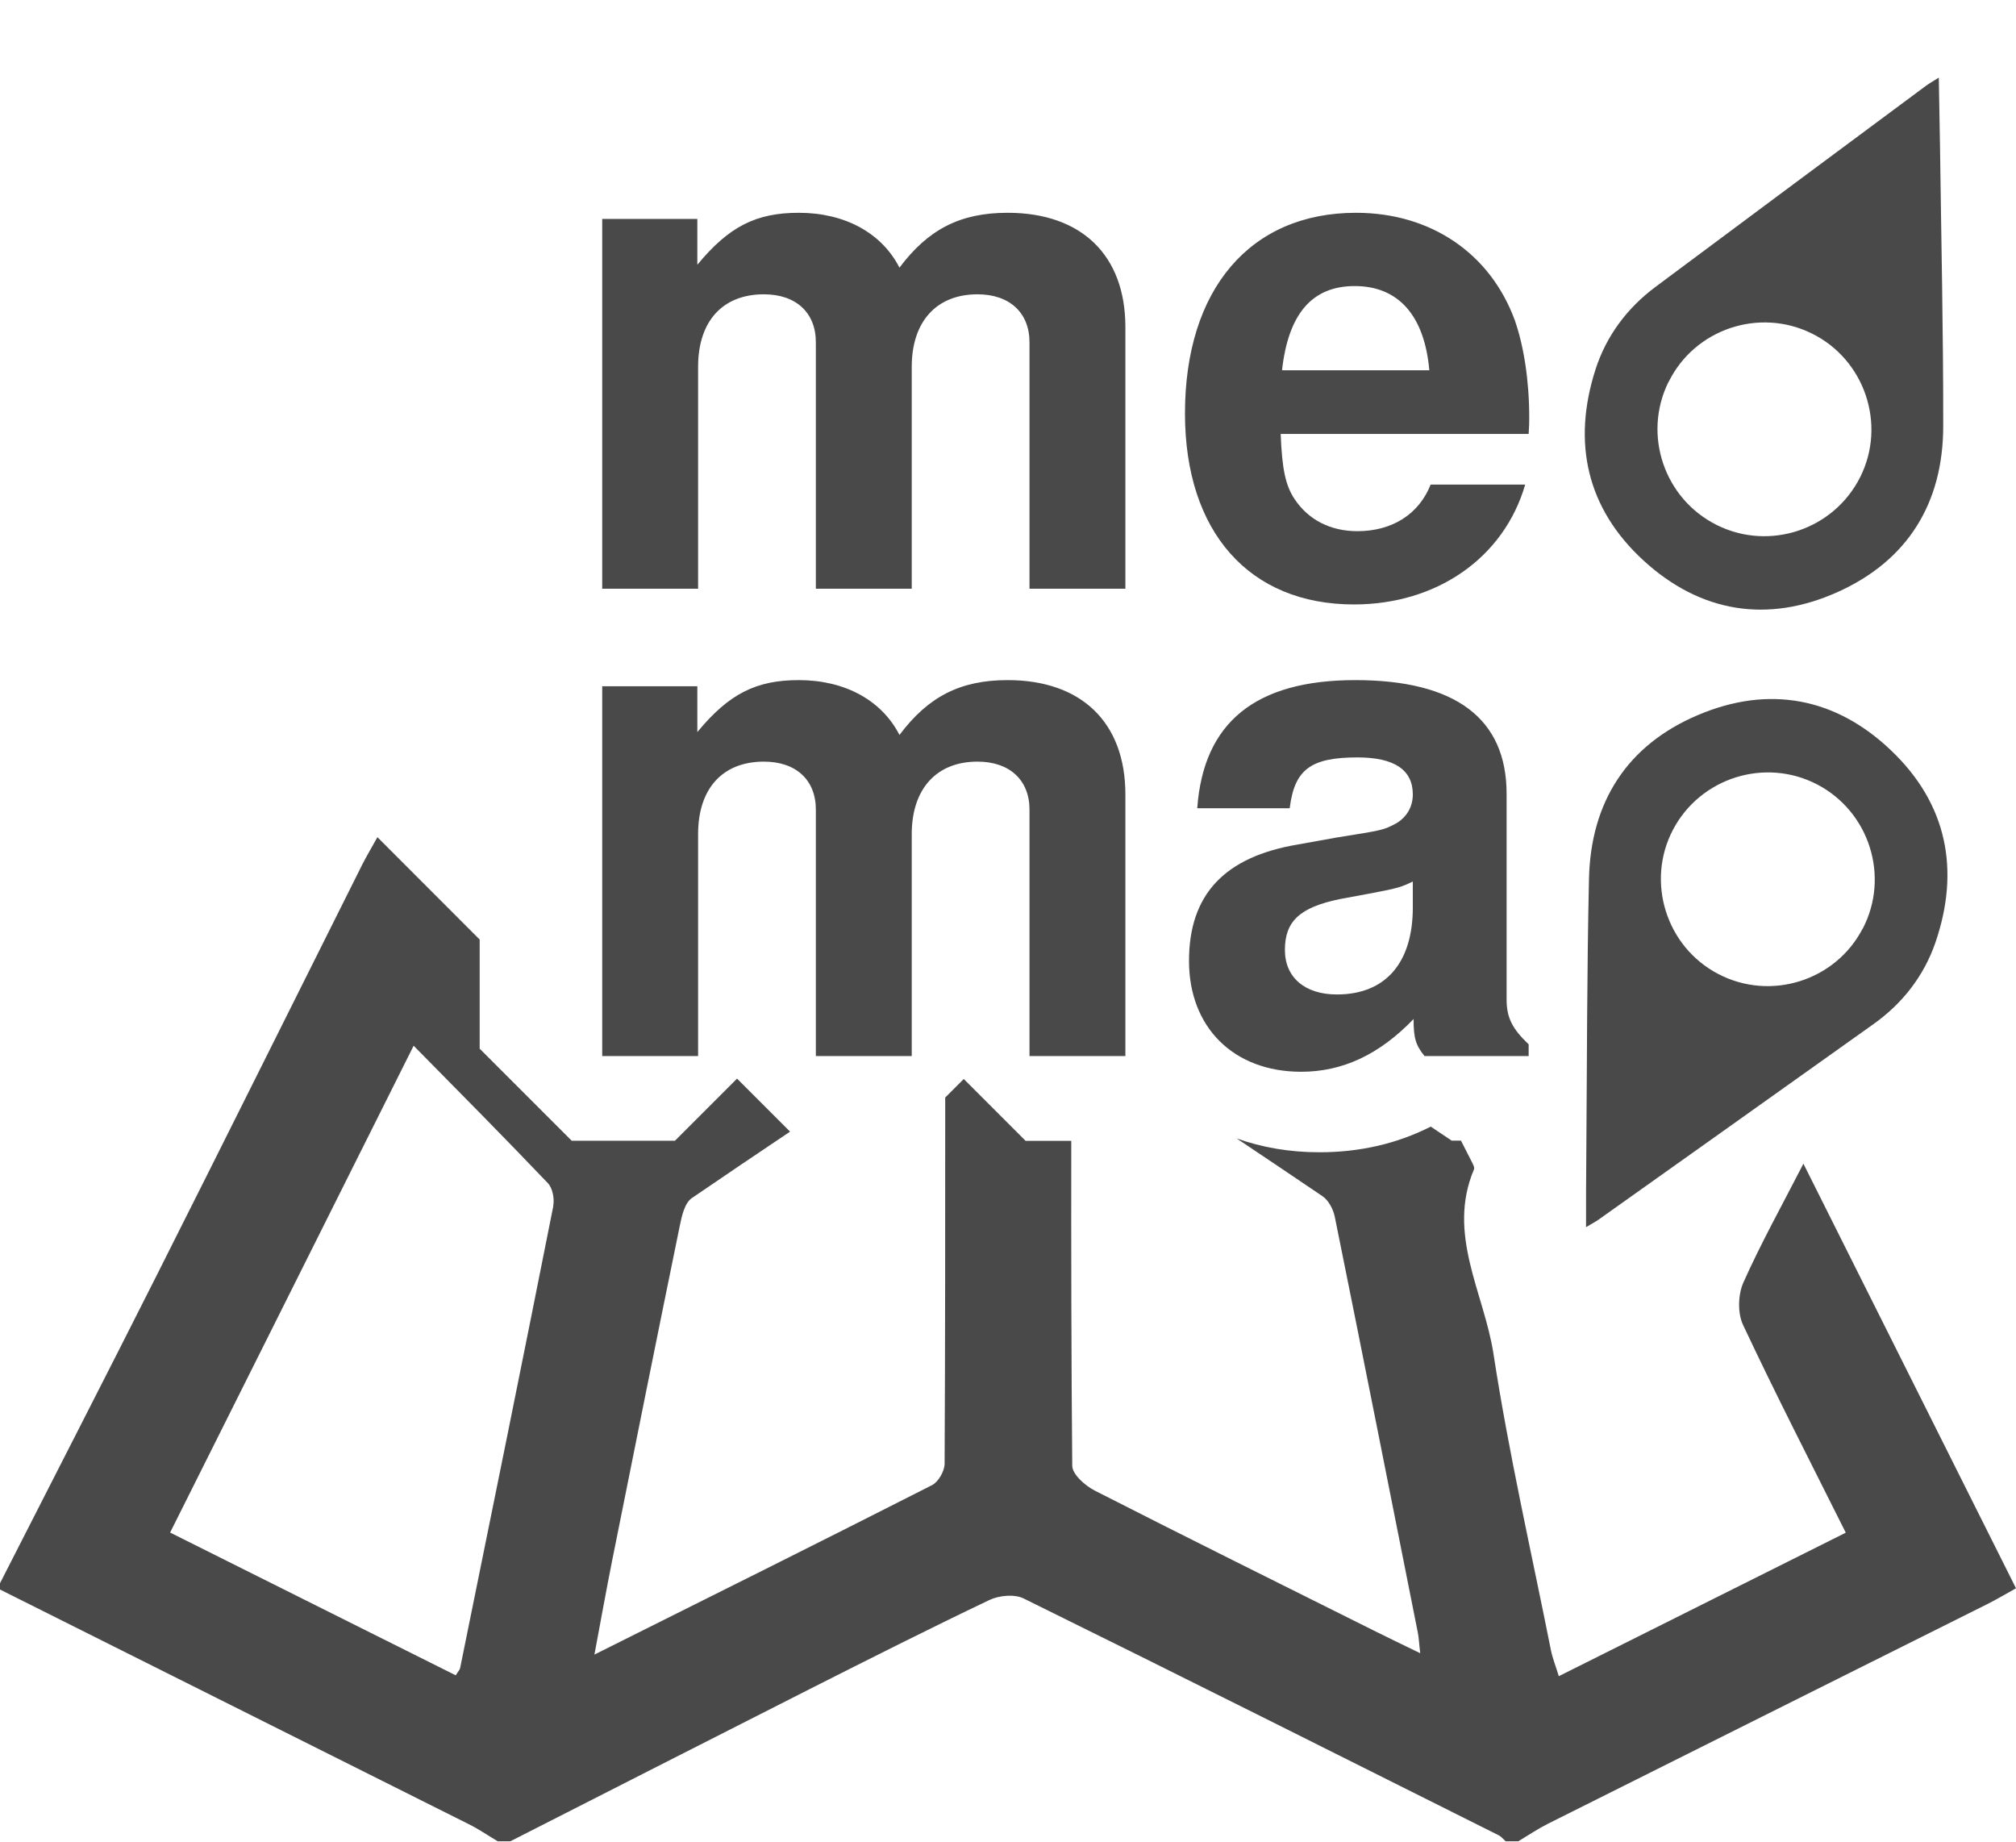
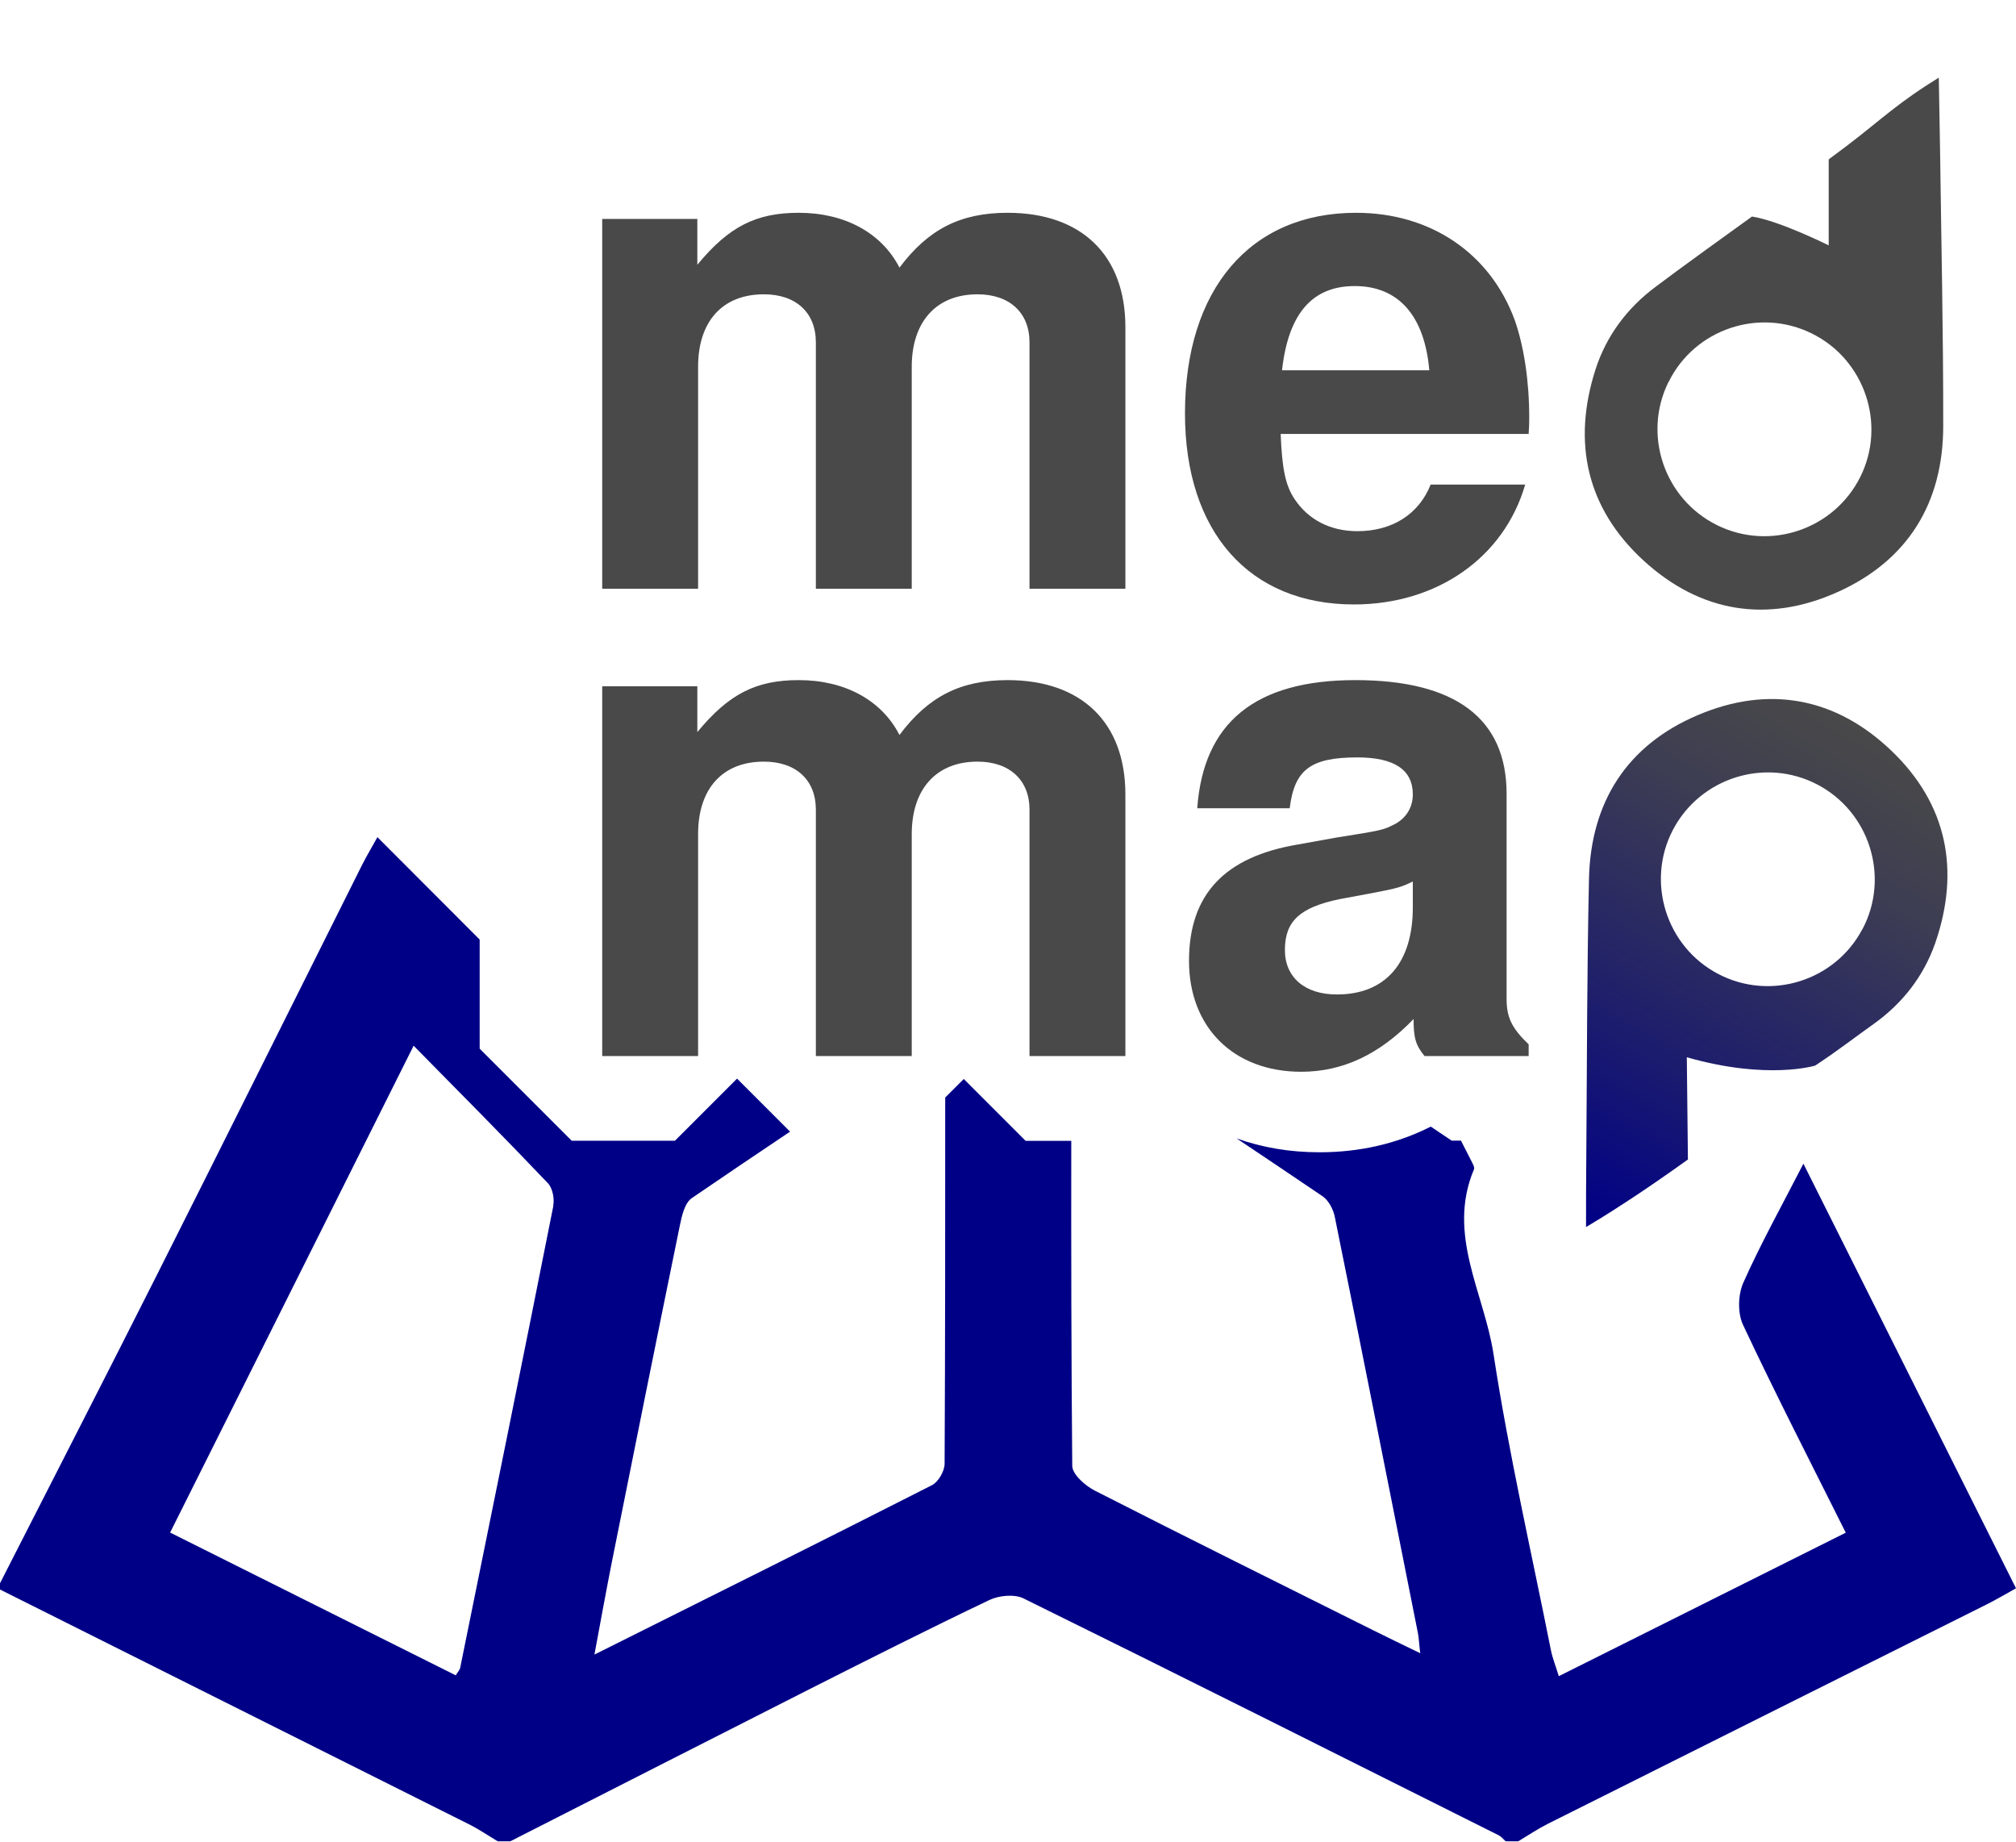
<svg xmlns="http://www.w3.org/2000/svg" id="Layer_2" data-name="Layer 2" viewBox="0 0 164.25 150">
  <defs>
    <style>
      .cls-1 {
+         fill: url(#linear-gradient);
+       }
+ 
+       .cls-1, .cls-2, .cls-3 {
+         stroke-width: 0px;
+       }
+ 
+       .cls-4 {
        font-family: Helvetica-Bold, Helvetica;
        font-size: 55.78px;
        font-weight: 700;
      }

-       .cls-1, .cls-2 {
+       .cls-4, .cls-2 {
        fill: #494949;
      }

-       .cls-2 {
-         stroke-width: 0px;
+       .cls-3 {
+         fill: #000087;
      }
    </style>
+     <linearGradient id="linear-gradient" x1="128.03" y1="99.28" x2="151.31" y2="58.96" gradientUnits="userSpaceOnUse">
+       <stop offset="0" stop-color="#000087" />
+       <stop offset=".34" stop-color="#1d1d6d" />
+       <stop offset=".76" stop-color="#3d3d53" />
+       <stop offset="1" stop-color="#494949" />
+     </linearGradient>
  </defs>
  <g id="Layer_3" data-name="Layer 3">
    <g>
-       <path class="cls-2" d="m146.93,94.8c-1.79,3.48-3.48,6.52-4.89,9.68-.44.98-.48,2.49-.03,3.45,2.64,5.62,5.48,11.15,8.37,16.93-7.87,3.93-15.56,7.78-23.38,11.69-.25-.83-.51-1.46-.64-2.11-1.6-8.04-3.44-16.04-4.68-24.14-.76-4.96-3.83-9.74-1.59-15.04.07-.17-.12-.49-.23-.71-.28-.54-.56-1.09-.83-1.63h-.76l-1.7-1.14c-2.77,1.4-5.8,2.09-9.07,2.09-2.43,0-4.68-.39-6.75-1.13,2.35,1.57,4.68,3.14,7,4.71.49.33.88,1.07,1,1.68,2.29,11.29,4.52,22.59,6.77,33.9.08.4.09.82.19,1.65-1.48-.72-2.67-1.29-3.85-1.88-7.57-3.78-15.14-7.53-22.67-11.37-.78-.4-1.82-1.32-1.83-2.01-.08-8.75-.09-17.49-.08-26.48h-3.72l-5.04-5.04-1.51,1.51c0,10.19,0,20.02-.05,29.83,0,.6-.51,1.49-1.03,1.75-8.97,4.56-17.99,9.05-27.5,13.8.53-2.84.96-5.22,1.43-7.59,1.83-9.13,3.66-18.25,5.53-27.37.16-.79.4-1.84.98-2.23,2.65-1.81,5.31-3.61,8-5.41l-4.32-4.32-5.06,5.06h-8.41l-7.5-7.5v-8.89c-2.77-2.77-5.53-5.54-8.33-8.34-.43.78-.86,1.49-1.24,2.24-5.58,11.15-11.13,22.31-16.74,33.45-4.22,8.38-8.51,16.72-12.77,25.09v.51c12.72,6.36,25.44,12.73,38.16,19.1.83.41,1.6.94,2.39,1.41h1.03c8.12-4.13,16.24-8.27,24.37-12.39,4.87-2.46,9.74-4.92,14.67-7.27.78-.37,2.04-.49,2.78-.12,12.93,6.37,25.81,12.84,38.7,19.29.22.11.38.32.57.49h1.03c.8-.48,1.57-1,2.4-1.42,11.92-5.97,23.84-11.92,35.77-17.88.8-.4,1.57-.86,2.38-1.31-5.79-11.56-11.44-22.84-17.32-34.59Zm-101.85,3.45c-2.49,12.55-5.04,25.09-7.59,37.63-.03.16-.17.29-.36.6-7.68-3.84-15.37-7.68-23.27-11.63,6.61-13.21,13.12-26.22,19.84-39.66,3.82,3.88,7.42,7.5,10.94,11.2.38.4.55,1.27.43,1.85Z" />
-       <path class="cls-2" d="m129.22,99.96c0-2.04,0-3.86.02-5.68.06-7.56.05-15.13.22-22.69.14-6.26,3.11-10.9,8.88-13.34,5.77-2.45,11.23-1.43,15.76,2.91,4.54,4.34,5.61,9.73,3.58,15.64-.94,2.71-2.67,4.94-5.03,6.62-7.46,5.32-14.93,10.62-22.4,15.93-.26.18-.54.33-1.03.62Zm22.54-24.3c2.22-4.25.55-9.53-3.7-11.75-4.25-2.22-9.53-.56-11.76,3.69-2.22,4.24-.55,9.54,3.7,11.75,4.25,2.22,9.54.56,11.75-3.69Z" />
-       <path class="cls-2" d="m157.96,6.33c.04,2.04.07,3.86.1,5.68.1,7.56.27,15.13.26,22.69,0,6.27-2.88,10.96-8.6,13.53-5.72,2.57-11.2,1.67-15.82-2.57-4.63-4.25-5.82-9.6-3.91-15.56.88-2.73,2.57-5,4.89-6.73,7.35-5.48,14.7-10.94,22.06-16.4.26-.19.54-.34,1.01-.64Zm-22.02,24.78c-2.13,4.3-.35,9.54,3.95,11.67,4.3,2.13,9.54.36,11.68-3.94,2.13-4.28.35-9.55-3.95-11.67-4.3-2.13-9.55-.36-11.67,3.94Z" />
-       <text class="cls-1" transform="translate(45.72 47.96)">
+       <path class="cls-3" d="m146.93,94.8c-1.79,3.48-3.48,6.52-4.89,9.68-.44.98-.48,2.49-.03,3.45,2.64,5.62,5.48,11.15,8.37,16.93-7.87,3.93-15.56,7.78-23.38,11.69-.25-.83-.51-1.46-.64-2.11-1.6-8.04-3.44-16.04-4.68-24.14-.76-4.96-3.83-9.74-1.59-15.04.07-.17-.12-.49-.23-.71-.28-.54-.56-1.09-.83-1.63h-.76l-1.7-1.14c-2.77,1.4-5.8,2.09-9.07,2.09-2.43,0-4.68-.39-6.75-1.13,2.35,1.57,4.68,3.14,7,4.71.49.33.88,1.07,1,1.68,2.29,11.29,4.52,22.59,6.77,33.9.08.4.09.82.19,1.65-1.48-.72-2.67-1.29-3.85-1.88-7.57-3.78-15.14-7.53-22.67-11.37-.78-.4-1.82-1.32-1.83-2.01-.08-8.75-.09-17.49-.08-26.48h-3.72l-5.04-5.04-1.51,1.51c0,10.19,0,20.02-.05,29.83,0,.6-.51,1.49-1.03,1.75-8.97,4.56-17.99,9.05-27.5,13.8.53-2.84.96-5.22,1.43-7.59,1.83-9.13,3.66-18.25,5.53-27.37.16-.79.4-1.84.98-2.23,2.65-1.81,5.31-3.61,8-5.41l-4.32-4.32-5.06,5.06h-8.41l-7.5-7.5v-8.89c-2.77-2.77-5.53-5.54-8.33-8.34-.43.78-.86,1.49-1.24,2.24-5.58,11.15-11.13,22.31-16.74,33.45-4.22,8.38-8.51,16.72-12.77,25.09v.51c12.72,6.36,25.44,12.73,38.16,19.1.83.41,1.6.94,2.39,1.41h1.03c8.12-4.13,16.24-8.27,24.37-12.39,4.87-2.46,9.74-4.92,14.67-7.27.78-.37,2.04-.49,2.78-.12,12.93,6.37,25.81,12.84,38.7,19.29.22.11.38.32.57.49h1.03c.8-.48,1.57-1,2.4-1.42,11.92-5.97,23.84-11.92,35.77-17.88.8-.4,1.57-.86,2.38-1.31-5.79-11.56-11.44-22.84-17.32-34.59Zm-101.85,3.45c-2.49,12.55-5.04,25.09-7.59,37.63-.03.16-.17.29-.36.6-7.68-3.84-15.37-7.68-23.27-11.63,6.61-13.21,13.12-26.22,19.84-39.66,3.82,3.88,7.42,7.5,10.94,11.2.38.4.55,1.27.43,1.85Z" />
+       <path class="cls-1" d="m129.22,99.96c0-2.04,0-3.86.02-5.68.06-7.56.05-15.13.22-22.69.14-6.26,3.11-10.9,8.88-13.34,5.77-2.45,11.23-1.43,15.76,2.91,4.54,4.34,5.61,9.73,3.58,15.64-.94,2.71-2.67,4.94-5.03,6.62-1.42,1.01-2.97,2.2-4.51,3.22-.15.1-.26.17-.26.17,0,0-3.88,1.2-10.45-.68.03,2.78.06,5.55.09,8.33,0,0-.02.02-.17.12-3.55,2.54-5.85,3.99-7.1,4.76-.2.12-.57.35-1.03.62Zm22.54-24.3c2.22-4.25.55-9.53-3.7-11.75-4.25-2.22-9.53-.56-11.76,3.69-2.22,4.24-.55,9.54,3.7,11.75,4.25,2.22,9.54.56,11.75-3.69Z" />
+       <path class="cls-2" d="m157.96,6.33c.04,2.04.07,3.86.1,5.68.1,7.56.27,15.13.26,22.69,0,6.27-2.88,10.96-8.6,13.53-5.72,2.57-11.2,1.67-15.82-2.57-4.63-4.25-5.82-9.6-3.91-15.56.88-2.73,2.57-5,4.89-6.73.67-.5,1.16-.87,1.72-1.28,1.52-1.12,3.01-2.19,5.92-4.29.16-.12.18-.13.22-.16,2.25.35,6.25,2.35,6.25,2.35v-7c.06-.05.08-.07.3-.23,3.52-2.58,4.57-3.78,7.65-5.79.2-.13.56-.36,1.01-.64Zm-22.02,24.78c-2.13,4.3-.35,9.54,3.95,11.67,4.3,2.13,9.54.36,11.68-3.94,2.13-4.28.35-9.55-3.95-11.67-4.3-2.13-9.55-.36-11.67,3.94Z" />
+       <text class="cls-4" transform="translate(45.72 47.96)">
        <tspan x="0" y="0">me</tspan>
        <tspan x="0" y="38.07">ma</tspan>
      </text>
    </g>
  </g>
</svg>
